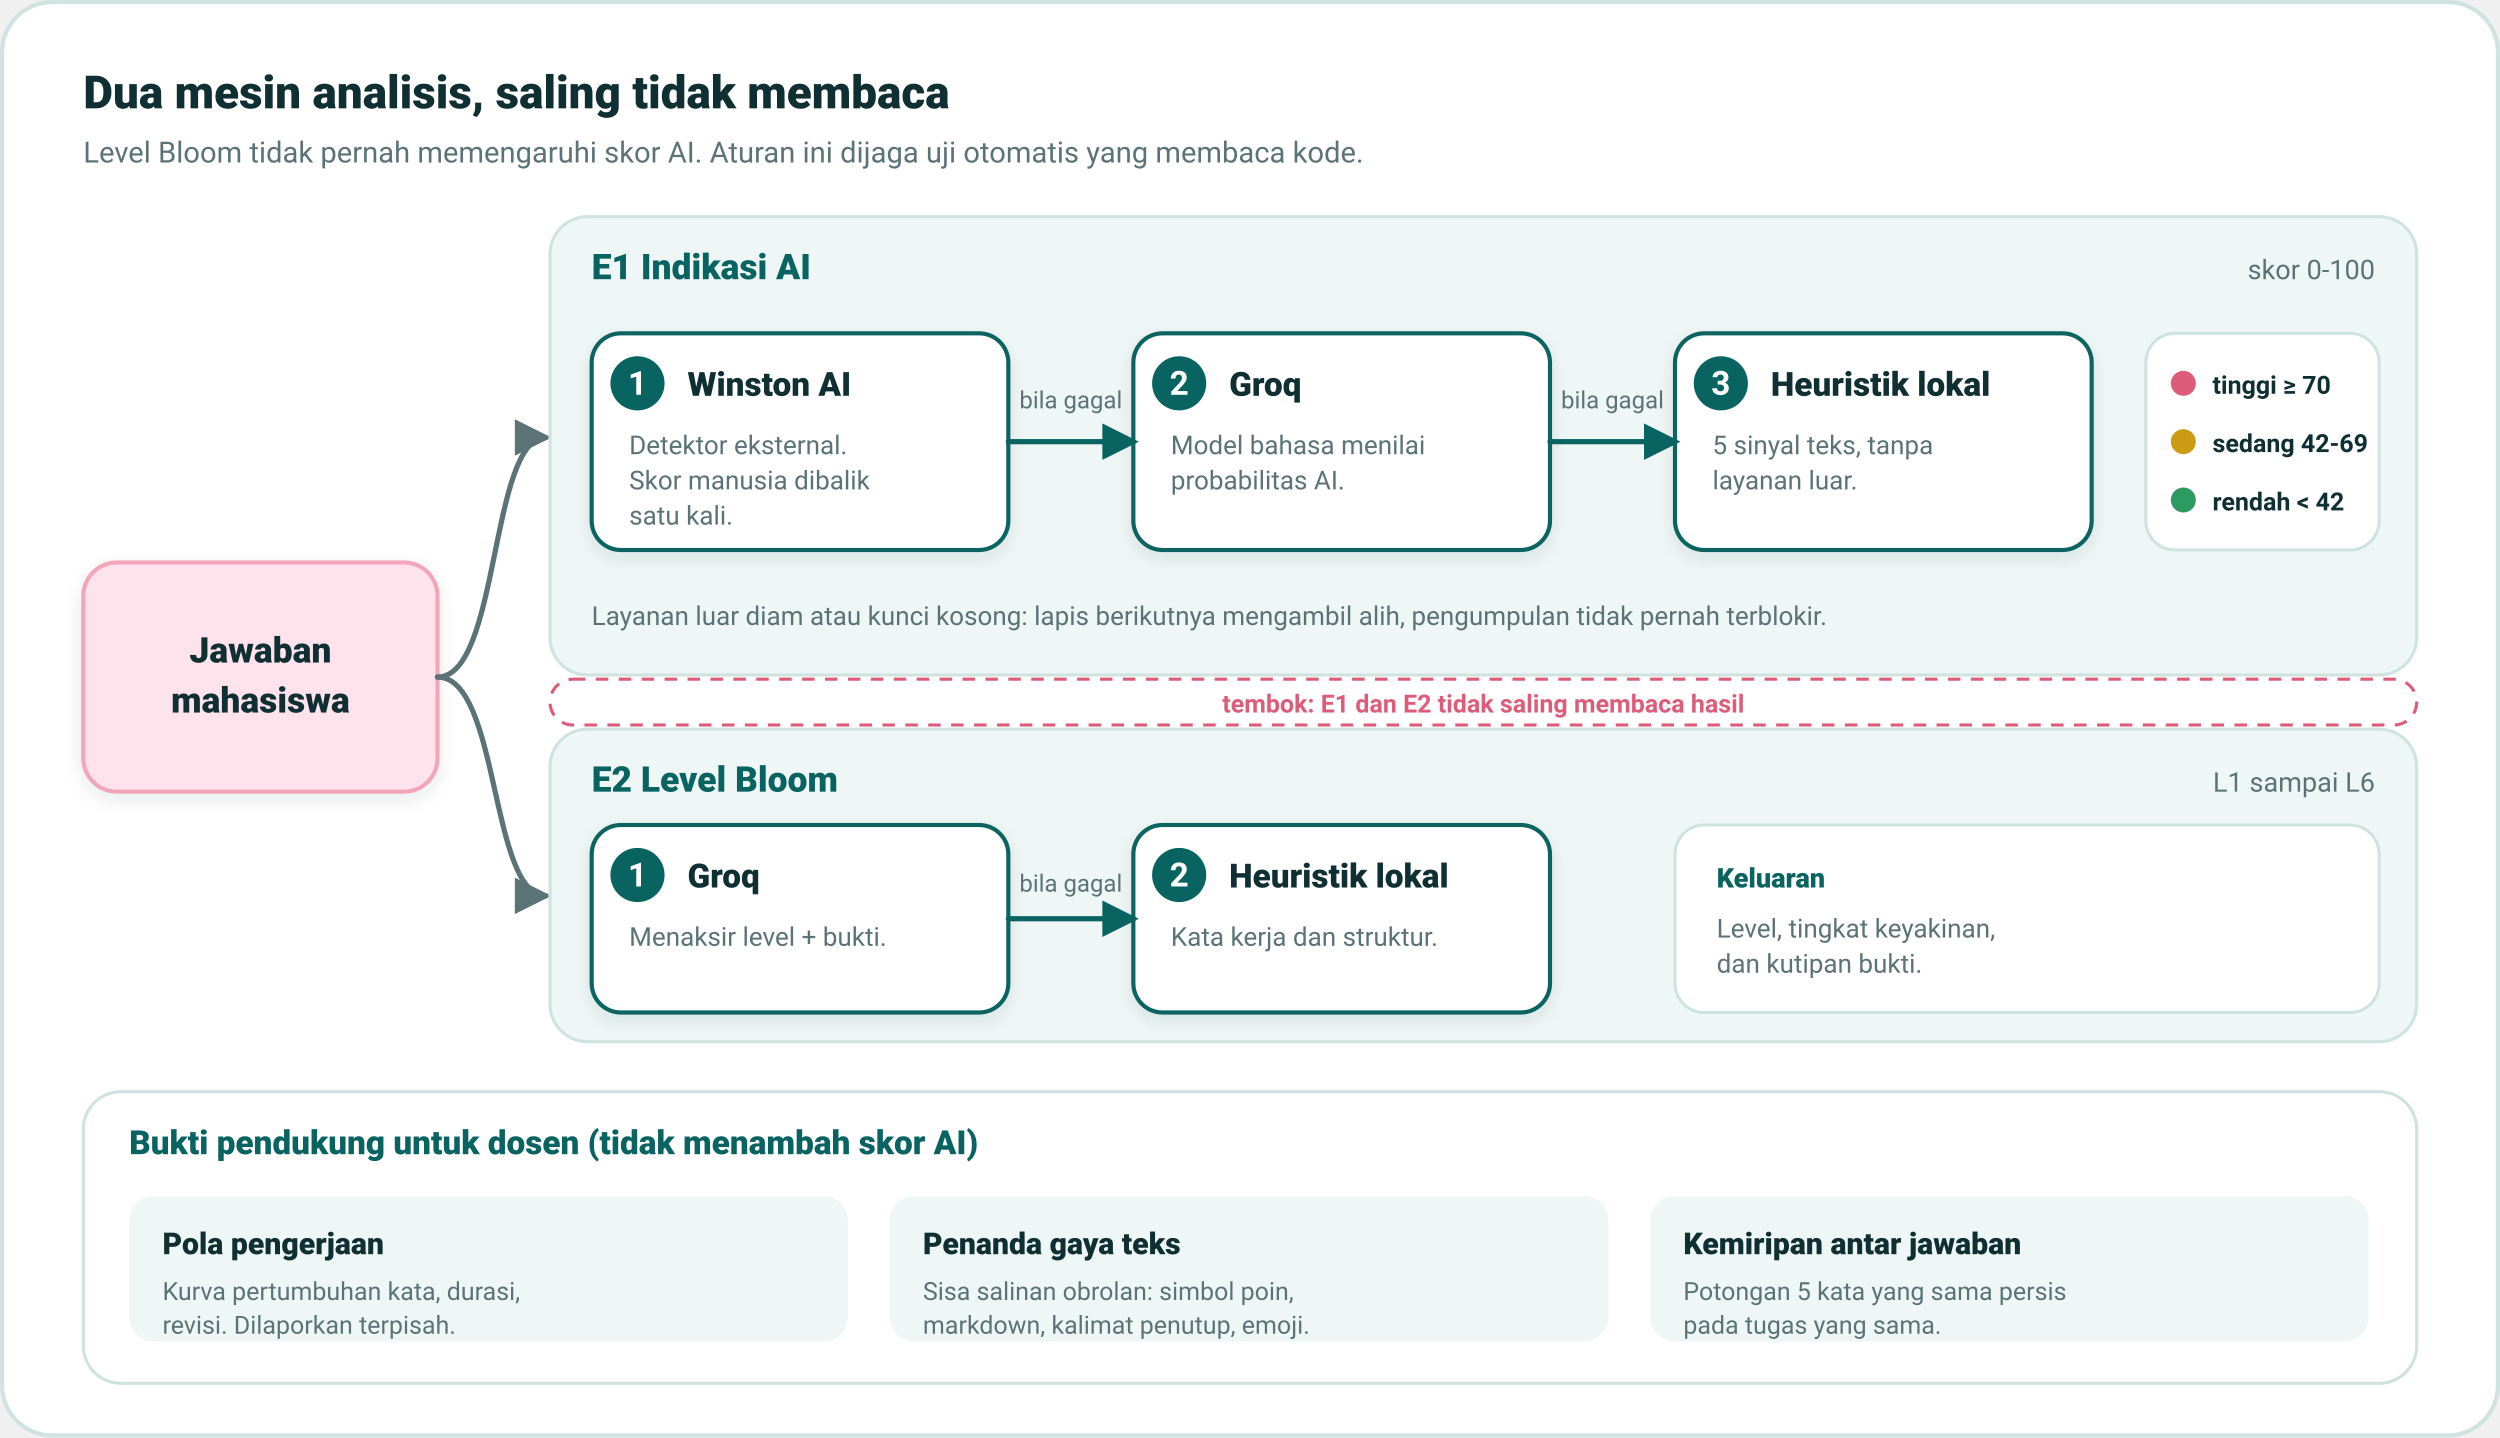
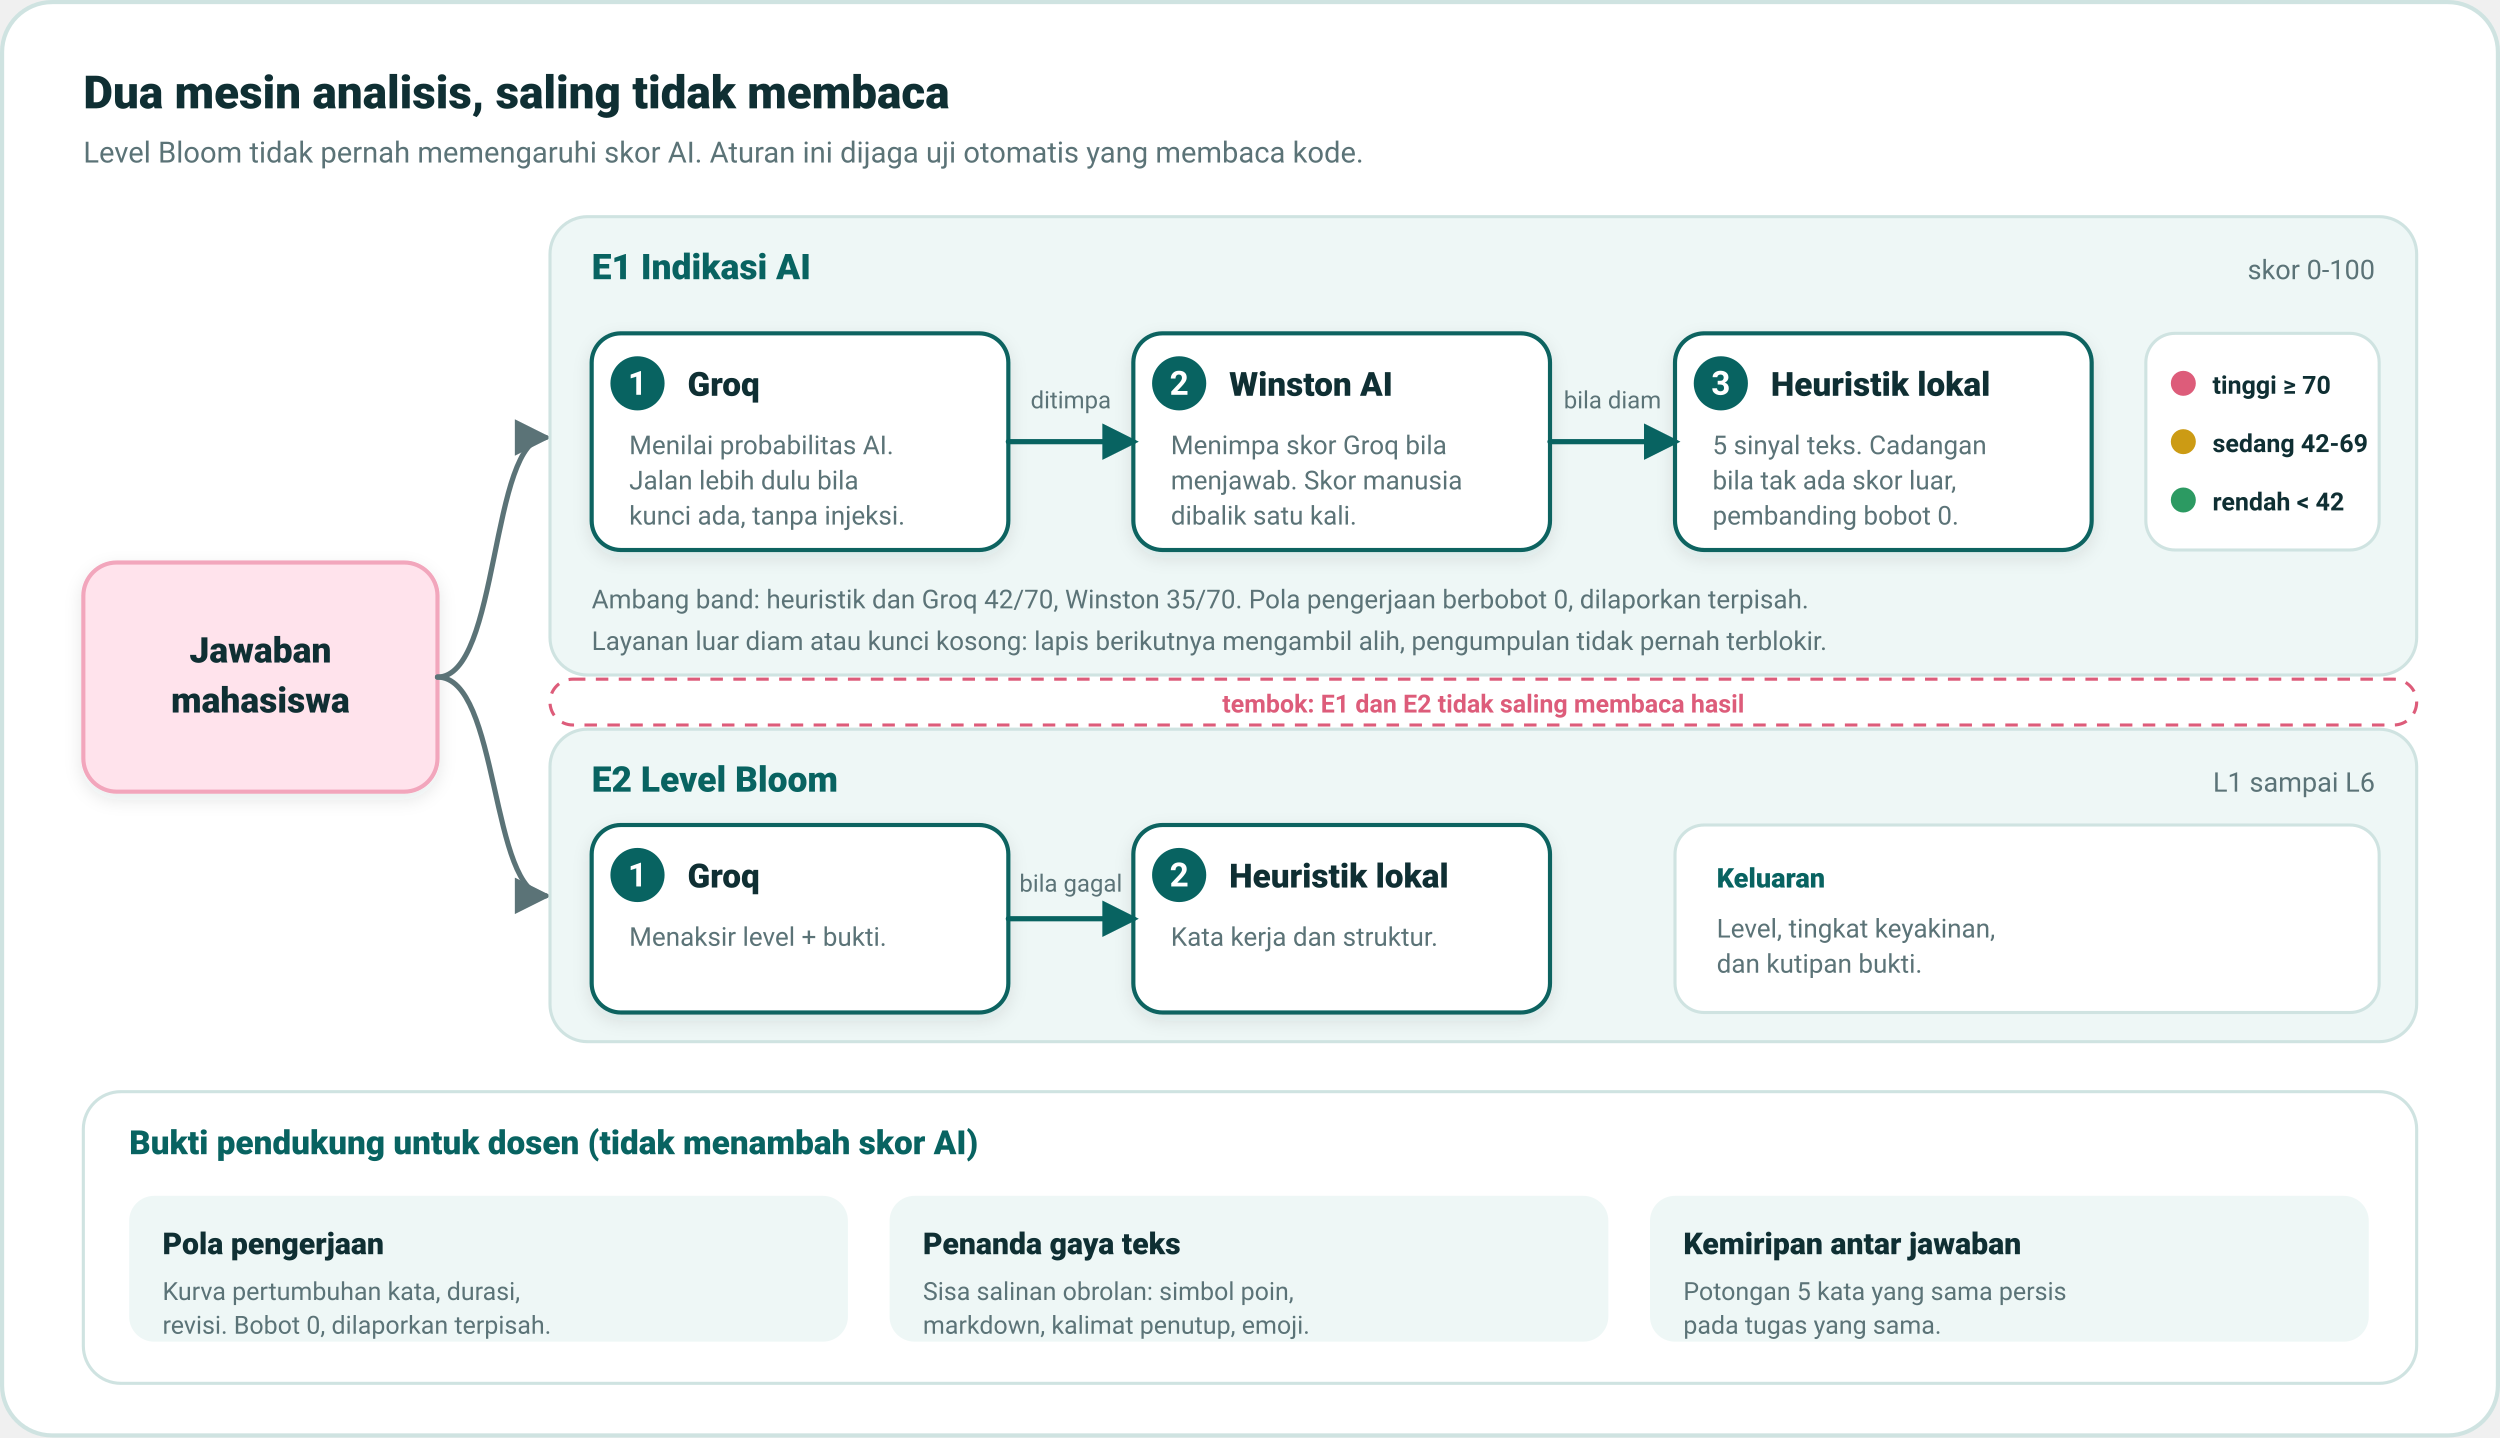
<svg xmlns="http://www.w3.org/2000/svg" viewBox="0 0 1200 690" width="1200" height="690" role="img" aria-labelledby="t d" font-family="-apple-system, 'Segoe UI', Roboto, 'Helvetica Neue', Arial, sans-serif">
  <defs>
    <marker id="ar" viewBox="0 0 10 10" refX="8.5" refY="5" markerWidth="7" markerHeight="7" orient="auto-start-reverse">
      <path d="M0 0 L10 5 L0 10 z" fill="#086361" />
    </marker>
    <marker id="arm" viewBox="0 0 10 10" refX="8.5" refY="5" markerWidth="7" markerHeight="7" orient="auto-start-reverse">
      <path d="M0 0 L10 5 L0 10 z" fill="#5B7377" />
    </marker>
    <filter id="sh" x="-10%" y="-10%" width="120%" height="130%">
      <feDropShadow dx="0" dy="3" stdDeviation="4" flood-color="#0F2F33" flood-opacity="0.10" />
    </filter>
  </defs>
  <rect x="1" y="1" width="1198" height="688" rx="24" fill="#FFFFFF" stroke="#CFE3E1" stroke-width="2" />
  <text x="40" y="52" font-size="22" font-weight="800" fill="#0F2F33" text-anchor="start">Dua mesin analisis, saling tidak membaca</text>
  <text x="40" y="78" font-size="14" font-weight="400" fill="#5B7377" text-anchor="start">Level Bloom tidak pernah memengaruhi skor AI. Aturan ini dijaga uji otomatis yang membaca kode.</text>
  <rect x="40" y="270" width="170" height="110" rx="16" fill="#FFE3EC" stroke="#F2A6BC" stroke-width="2" filter="url(#sh)" />
  <text x="125" y="318" font-size="17" font-weight="800" fill="#0F2F33" text-anchor="middle">Jawaban</text>
  <text x="125" y="342" font-size="17" font-weight="800" fill="#0F2F33" text-anchor="middle">mahasiswa</text>
  <path d="M210 325 C 240 325 235 210 262 210" stroke="#5B7377" stroke-width="2.5" fill="none" stroke-linecap="round" stroke-linejoin="round" marker-end="url(#arm)" />
  <path d="M210 325 C 240 325 235 430 262 430" stroke="#5B7377" stroke-width="2.5" fill="none" stroke-linecap="round" stroke-linejoin="round" marker-end="url(#arm)" />
  <rect x="264" y="104" width="896" height="220" rx="18" fill="#EEF7F6" stroke="#CFE3E1" stroke-width="1.5" />
  <text x="284" y="134" font-size="17" font-weight="800" fill="#086361" text-anchor="start">E1  Indikasi AI</text>
  <text x="1140" y="134" font-size="13" font-weight="400" fill="#5B7377" text-anchor="end">skor 0-100</text>
  <rect x="284" y="160" width="200" height="104" rx="14" fill="#fff" stroke="#086361" stroke-width="2" filter="url(#sh)" />
  <circle cx="306" cy="184" r="13" fill="#086361" />
  <text x="306" y="189.5" font-size="16" font-weight="700" fill="#fff" text-anchor="middle">1</text>
-   <text x="330" y="190" font-size="16" font-weight="800" fill="#0F2F33" text-anchor="start">Winston AI</text>
-   <text x="302" y="218" font-size="12.5" font-weight="400" fill="#5B7377" text-anchor="start">Detektor eksternal.<tspan x="302" dy="16.9">Skor manusia dibalik</tspan>
-     <tspan x="302" dy="16.9">satu kali.</tspan>
+   <text x="330" y="190" font-size="16" font-weight="800" fill="#0F2F33" text-anchor="start">Groq</text>
+   <text x="302" y="218" font-size="12.5" font-weight="400" fill="#5B7377" text-anchor="start">Menilai probabilitas AI.<tspan x="302" dy="16.9">Jalan lebih dulu bila</tspan>
+     <tspan x="302" dy="16.9">kunci ada, tanpa injeksi.</tspan>
  </text>
  <rect x="544" y="160" width="200" height="104" rx="14" fill="#fff" stroke="#086361" stroke-width="2" filter="url(#sh)" />
  <circle cx="566" cy="184" r="13" fill="#086361" />
  <text x="566" y="189.5" font-size="16" font-weight="700" fill="#fff" text-anchor="middle">2</text>
-   <text x="590" y="190" font-size="16" font-weight="800" fill="#0F2F33" text-anchor="start">Groq</text>
-   <text x="562" y="218" font-size="12.5" font-weight="400" fill="#5B7377" text-anchor="start">Model bahasa menilai<tspan x="562" dy="16.9">probabilitas AI.</tspan>
+   <text x="590" y="190" font-size="16" font-weight="800" fill="#0F2F33" text-anchor="start">Winston AI</text>
+   <text x="562" y="218" font-size="12.5" font-weight="400" fill="#5B7377" text-anchor="start">Menimpa skor Groq bila<tspan x="562" dy="16.9">menjawab. Skor manusia</tspan>
+     <tspan x="562" dy="16.9">dibalik satu kali.</tspan>
  </text>
  <rect x="804" y="160" width="200" height="104" rx="14" fill="#fff" stroke="#086361" stroke-width="2" filter="url(#sh)" />
  <circle cx="826" cy="184" r="13" fill="#086361" />
  <text x="826" y="189.5" font-size="16" font-weight="700" fill="#fff" text-anchor="middle">3</text>
  <text x="850" y="190" font-size="16" font-weight="800" fill="#0F2F33" text-anchor="start">Heuristik lokal</text>
-   <text x="822" y="218" font-size="12.5" font-weight="400" fill="#5B7377" text-anchor="start">5 sinyal teks, tanpa<tspan x="822" dy="16.9">layanan luar.</tspan>
+   <text x="822" y="218" font-size="12.5" font-weight="400" fill="#5B7377" text-anchor="start">5 sinyal teks. Cadangan<tspan x="822" dy="16.9">bila tak ada skor luar,</tspan>
+     <tspan x="822" dy="16.9">pembanding bobot 0.</tspan>
  </text>
  <line x1="484" y1="212" x2="544" y2="212" stroke="#086361" stroke-width="2.5" stroke-linecap="round" marker-end="url(#ar)" />
  <line x1="744" y1="212" x2="804" y2="212" stroke="#086361" stroke-width="2.5" stroke-linecap="round" marker-end="url(#ar)" />
-   <text x="514" y="196" font-size="11.5" font-weight="400" fill="#5B7377" text-anchor="middle">bila gagal</text>
-   <text x="774" y="196" font-size="11.5" font-weight="400" fill="#5B7377" text-anchor="middle">bila gagal</text>
-   <text x="284" y="300" font-size="12.5" font-weight="400" fill="#5B7377" text-anchor="start">Layanan luar diam atau kunci kosong: lapis berikutnya mengambil alih, pengumpulan tidak pernah terblokir.</text>
+   <text x="514" y="196" font-size="11.5" font-weight="400" fill="#5B7377" text-anchor="middle">ditimpa</text>
+   <text x="774" y="196" font-size="11.5" font-weight="400" fill="#5B7377" text-anchor="middle">bila diam</text>
+   <text x="284" y="292" font-size="12.5" font-weight="400" fill="#5B7377" text-anchor="start">Ambang band: heuristik dan Groq 42/70, Winston 35/70. Pola pengerjaan berbobot 0, dilaporkan terpisah.</text>
+   <text x="284" y="312" font-size="12.5" font-weight="400" fill="#5B7377" text-anchor="start">Layanan luar diam atau kunci kosong: lapis berikutnya mengambil alih, pengumpulan tidak pernah terblokir.</text>
  <rect x="1030" y="160" width="112" height="104" rx="14" fill="#fff" stroke="#CFE3E1" stroke-width="1.5" />
  <circle cx="1048" cy="184" r="6" fill="#DD5C7A" />
  <text x="1062" y="189" font-size="12" font-weight="600" fill="#0F2F33" text-anchor="start">tinggi  ≥ 70</text>
  <circle cx="1048" cy="212" r="6" fill="#CC9B14" />
  <text x="1062" y="217" font-size="12" font-weight="600" fill="#0F2F33" text-anchor="start">sedang  42-69</text>
  <circle cx="1048" cy="240" r="6" fill="#2C9A62" />
  <text x="1062" y="245" font-size="12" font-weight="600" fill="#0F2F33" text-anchor="start">rendah  &lt; 42</text>
  <rect x="264" y="350" width="896" height="150" rx="18" fill="#EEF7F6" stroke="#CFE3E1" stroke-width="1.5" />
  <text x="284" y="380" font-size="17" font-weight="800" fill="#086361" text-anchor="start">E2  Level Bloom</text>
  <text x="1140" y="380" font-size="13" font-weight="400" fill="#5B7377" text-anchor="end">L1 sampai L6</text>
  <rect x="284" y="396" width="200" height="90" rx="14" fill="#fff" stroke="#086361" stroke-width="2" filter="url(#sh)" />
  <circle cx="306" cy="420" r="13" fill="#086361" />
  <text x="306" y="425.5" font-size="16" font-weight="700" fill="#fff" text-anchor="middle">1</text>
  <text x="330" y="426" font-size="16" font-weight="800" fill="#0F2F33" text-anchor="start">Groq</text>
  <text x="302" y="454" font-size="12.5" font-weight="400" fill="#5B7377" text-anchor="start">Menaksir level + bukti.</text>
  <rect x="544" y="396" width="200" height="90" rx="14" fill="#fff" stroke="#086361" stroke-width="2" filter="url(#sh)" />
  <circle cx="566" cy="420" r="13" fill="#086361" />
  <text x="566" y="425.5" font-size="16" font-weight="700" fill="#fff" text-anchor="middle">2</text>
  <text x="590" y="426" font-size="16" font-weight="800" fill="#0F2F33" text-anchor="start">Heuristik lokal</text>
  <text x="562" y="454" font-size="12.5" font-weight="400" fill="#5B7377" text-anchor="start">Kata kerja dan struktur.</text>
  <line x1="484" y1="441" x2="544" y2="441" stroke="#086361" stroke-width="2.5" stroke-linecap="round" marker-end="url(#ar)" />
  <text x="514" y="428" font-size="11.5" font-weight="400" fill="#5B7377" text-anchor="middle">bila gagal</text>
  <rect x="804" y="396" width="338" height="90" rx="14" fill="#fff" stroke="#CFE3E1" stroke-width="1.5" />
  <text x="824" y="426" font-size="13" font-weight="800" fill="#086361" text-anchor="start">Keluaran</text>
  <text x="824" y="450" font-size="12.5" font-weight="400" fill="#5B7377" text-anchor="start">Level, tingkat keyakinan,<tspan x="824" dy="16.9">dan kutipan bukti.</tspan>
  </text>
  <rect x="264" y="326" width="896" height="22" rx="11" fill="#fff" stroke="#DD5C7A" stroke-width="1.5" stroke-dasharray="6 5" />
  <text x="712" y="342" font-size="12" font-weight="700" fill="#DD5C7A" text-anchor="middle">tembok: E1 dan E2 tidak saling membaca hasil</text>
  <rect x="40" y="524" width="1120" height="140" rx="18" fill="#fff" stroke="#CFE3E1" stroke-width="1.5" />
  <text x="62" y="554" font-size="16" font-weight="800" fill="#086361" text-anchor="start">Bukti pendukung untuk dosen (tidak menambah skor AI)</text>
  <rect x="62" y="574" width="345" height="70" rx="12" fill="#EEF7F6" />
  <text x="78" y="602" font-size="14.5" font-weight="800" fill="#0F2F33" text-anchor="start">Pola pengerjaan</text>
-   <text x="78" y="624" font-size="12" font-weight="400" fill="#5B7377" text-anchor="start">Kurva pertumbuhan kata, durasi,<tspan x="78" dy="16.2">revisi. Dilaporkan terpisah.</tspan>
+   <text x="78" y="624" font-size="12" font-weight="400" fill="#5B7377" text-anchor="start">Kurva pertumbuhan kata, durasi,<tspan x="78" dy="16.2">revisi. Bobot 0, dilaporkan terpisah.</tspan>
  </text>
  <rect x="427" y="574" width="345" height="70" rx="12" fill="#EEF7F6" />
  <text x="443" y="602" font-size="14.5" font-weight="800" fill="#0F2F33" text-anchor="start">Penanda gaya teks</text>
  <text x="443" y="624" font-size="12" font-weight="400" fill="#5B7377" text-anchor="start">Sisa salinan obrolan: simbol poin,<tspan x="443" dy="16.2">markdown, kalimat penutup, emoji.</tspan>
  </text>
  <rect x="792" y="574" width="345" height="70" rx="12" fill="#EEF7F6" />
  <text x="808" y="602" font-size="14.5" font-weight="800" fill="#0F2F33" text-anchor="start">Kemiripan antar jawaban</text>
  <text x="808" y="624" font-size="12" font-weight="400" fill="#5B7377" text-anchor="start">Potongan 5 kata yang sama persis<tspan x="808" dy="16.2">pada tugas yang sama.</tspan>
  </text>
</svg>
